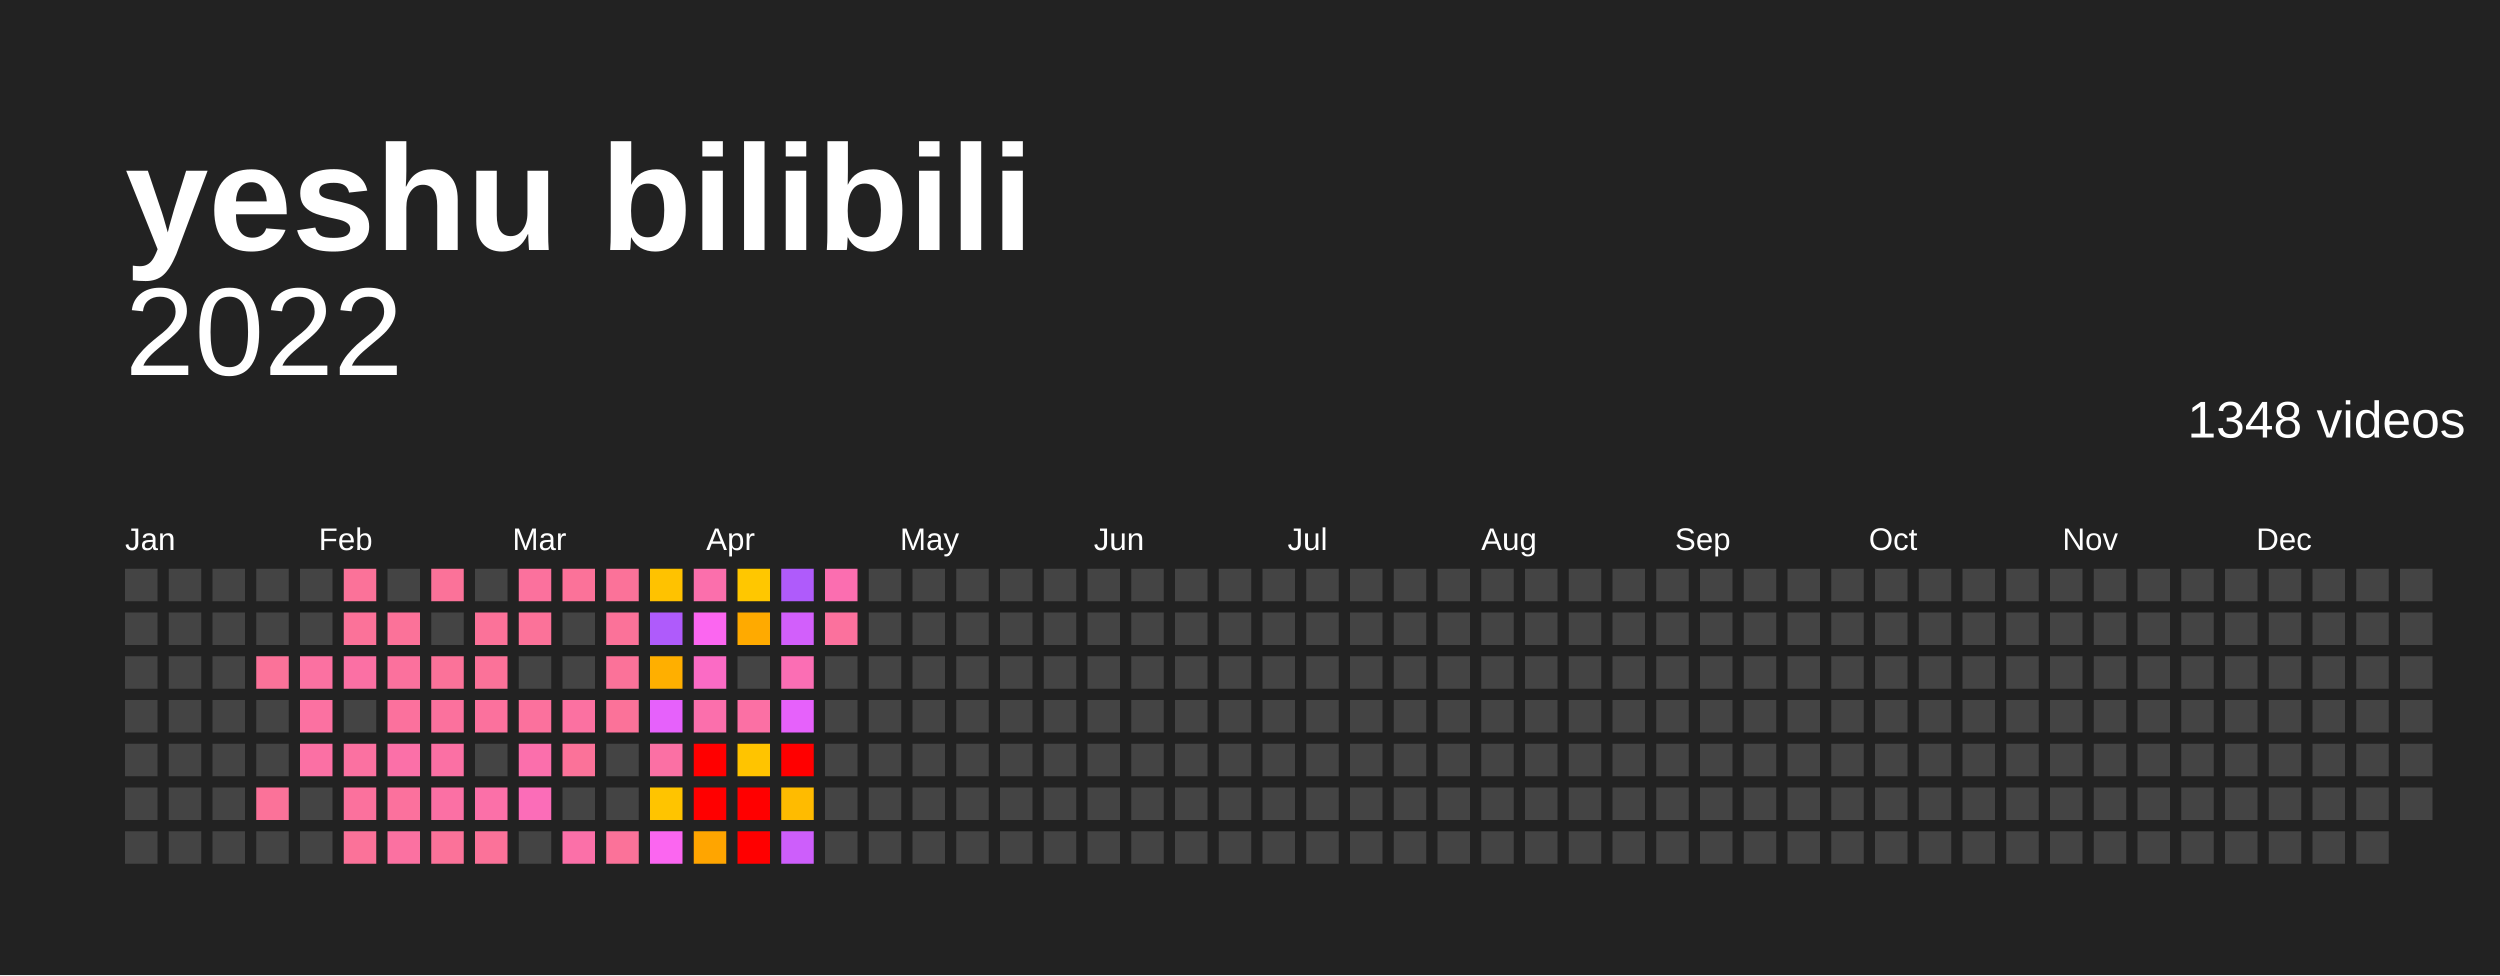
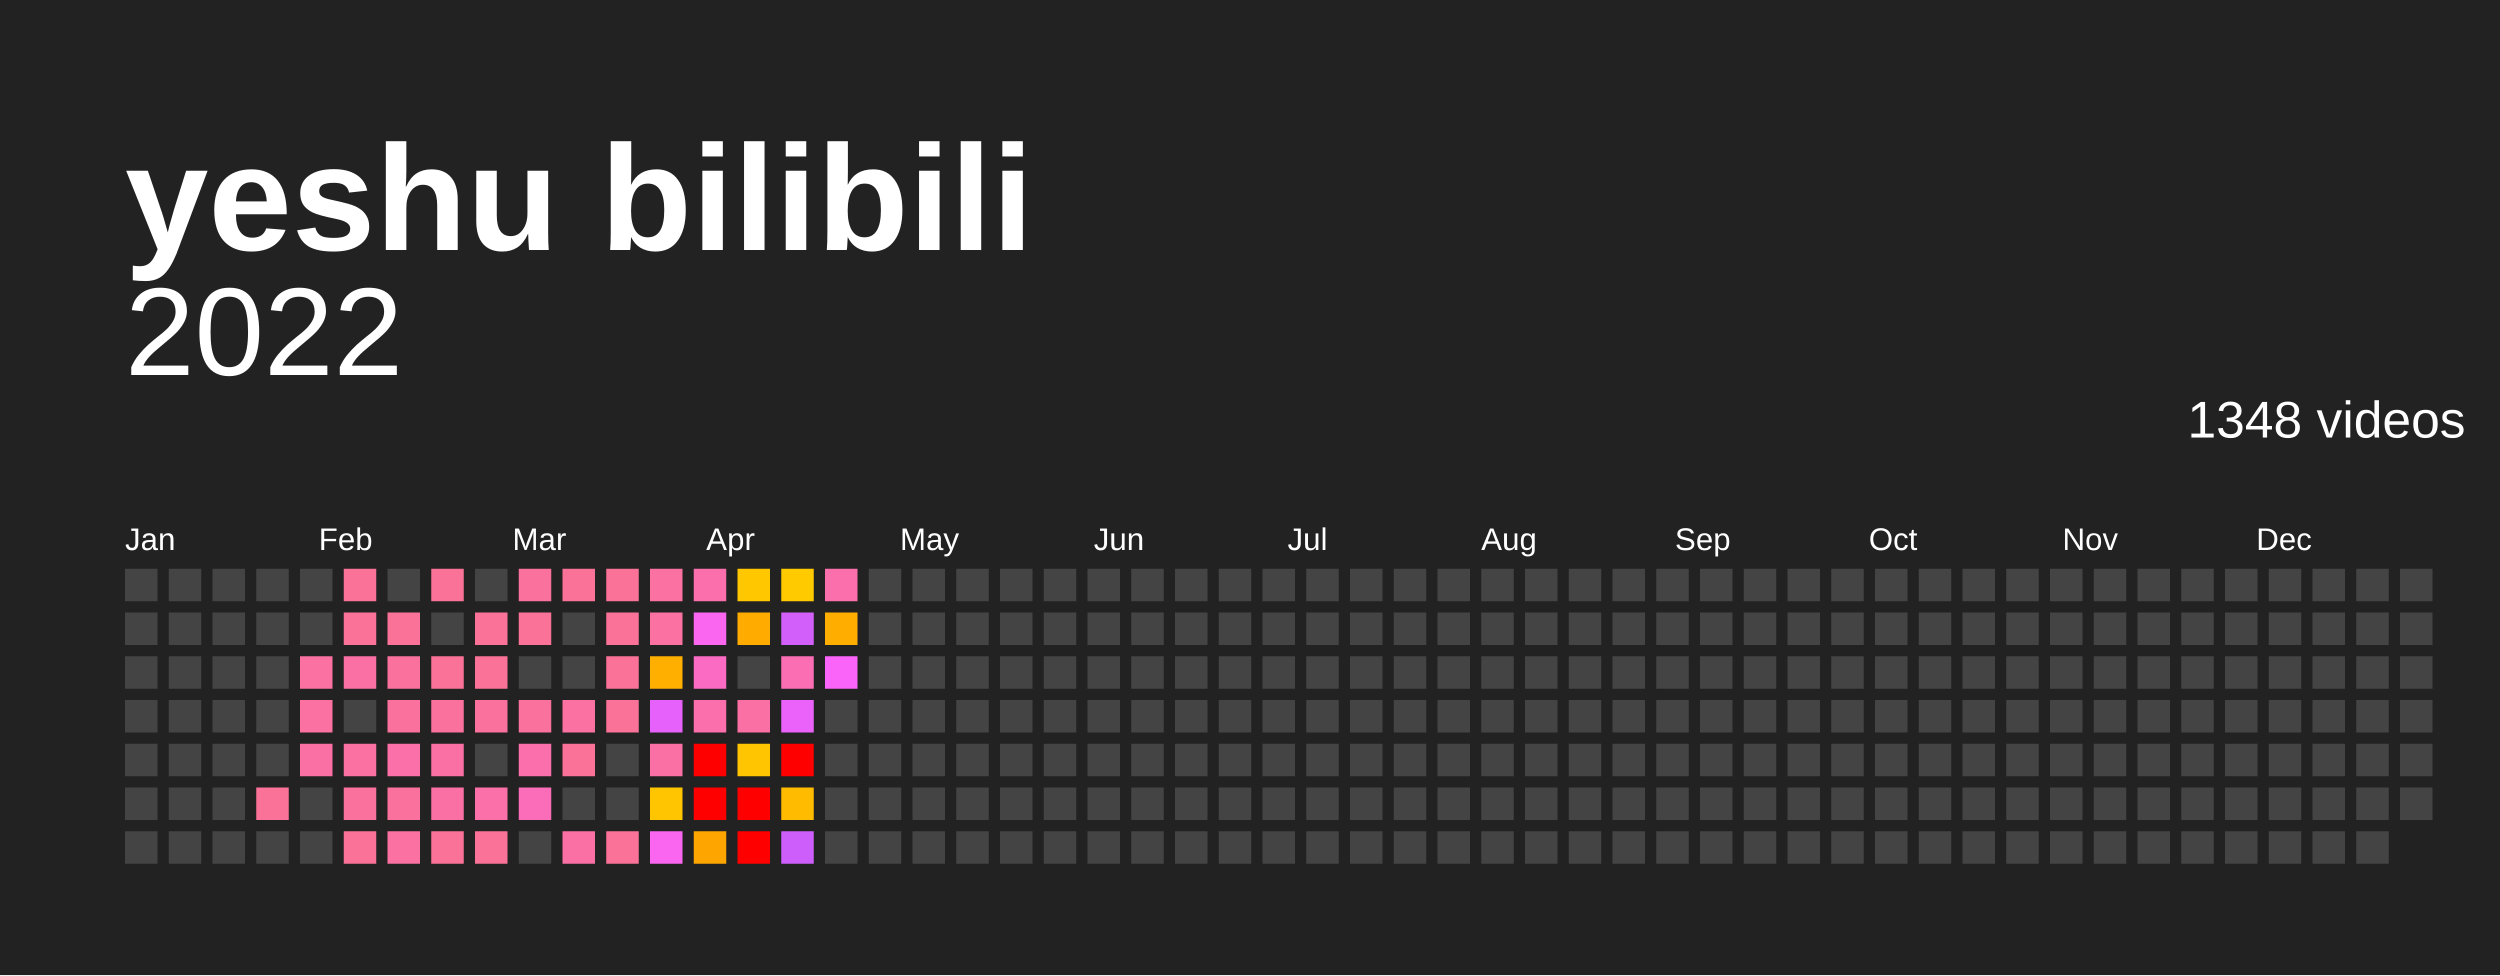
<svg xmlns="http://www.w3.org/2000/svg" baseProfile="full" height="78mm" version="1.1" viewBox="0,0,200,78" width="200mm">
  <defs />
  <rect fill="#222222" height="78" width="200" x="0" y="0" />
  <text fill="#FFFFFF" style="font-size:12px; font-family:Arial; font-weight:bold;" x="10" y="20">yeshu bilibili</text>
  <text alignment-baseline="hanging" fill="#FFFFFF" style="font-size:10.0px; font-family:Arial;" x="10" y="30">2022</text>
  <text alignment-baseline="hanging" fill="#FFFFFF" style="font-size:4.125px; font-family:Arial;" x="175" y="35">1348 videos</text>
  <text fill="#FFFFFF" style="font-size:2.5px; font-family:Arial" x="10.0" y="44">Jan</text>
  <text fill="#FFFFFF" style="font-size:2.5px; font-family:Arial" x="25.5" y="44">Feb</text>
  <text fill="#FFFFFF" style="font-size:2.5px; font-family:Arial" x="41.0" y="44">Mar</text>
  <text fill="#FFFFFF" style="font-size:2.5px; font-family:Arial" x="56.5" y="44">Apr</text>
  <text fill="#FFFFFF" style="font-size:2.5px; font-family:Arial" x="72.0" y="44">May</text>
  <text fill="#FFFFFF" style="font-size:2.5px; font-family:Arial" x="87.5" y="44">Jun</text>
  <text fill="#FFFFFF" style="font-size:2.5px; font-family:Arial" x="103.0" y="44">Jul</text>
  <text fill="#FFFFFF" style="font-size:2.5px; font-family:Arial" x="118.5" y="44">Aug</text>
  <text fill="#FFFFFF" style="font-size:2.5px; font-family:Arial" x="134.0" y="44">Sep</text>
  <text fill="#FFFFFF" style="font-size:2.5px; font-family:Arial" x="149.5" y="44">Oct</text>
  <text fill="#FFFFFF" style="font-size:2.5px; font-family:Arial" x="165.0" y="44">Nov</text>
  <text fill="#FFFFFF" style="font-size:2.5px; font-family:Arial" x="180.5" y="44">Dec</text>
  <rect fill="#444444" height="2.6" width="2.6" x="10.0" y="45.5" />
  <rect fill="#444444" height="2.6" width="2.6" x="10.0" y="49.0" />
  <rect fill="#444444" height="2.6" width="2.6" x="10.0" y="52.5" />
  <rect fill="#444444" height="2.6" width="2.6" x="10.0" y="56.0" />
  <rect fill="#444444" height="2.6" width="2.6" x="10.0" y="59.5" />
  <rect fill="#444444" height="2.6" width="2.6" x="10.0" y="63.0" />
  <rect fill="#444444" height="2.6" width="2.6" x="10.0" y="66.5" />
  <rect fill="#444444" height="2.6" width="2.6" x="13.5" y="45.5" />
  <rect fill="#444444" height="2.6" width="2.6" x="13.5" y="49.0" />
  <rect fill="#444444" height="2.6" width="2.6" x="13.5" y="52.5" />
  <rect fill="#444444" height="2.6" width="2.6" x="13.5" y="56.0" />
  <rect fill="#444444" height="2.6" width="2.6" x="13.5" y="59.5" />
  <rect fill="#444444" height="2.6" width="2.6" x="13.5" y="63.0" />
  <rect fill="#444444" height="2.6" width="2.6" x="13.5" y="66.5" />
  <rect fill="#444444" height="2.6" width="2.6" x="17.0" y="45.5" />
  <rect fill="#444444" height="2.6" width="2.6" x="17.0" y="49.0" />
  <rect fill="#444444" height="2.6" width="2.6" x="17.0" y="52.5" />
  <rect fill="#444444" height="2.6" width="2.6" x="17.0" y="56.0" />
  <rect fill="#444444" height="2.6" width="2.6" x="17.0" y="59.5" />
  <rect fill="#444444" height="2.6" width="2.6" x="17.0" y="63.0" />
  <rect fill="#444444" height="2.6" width="2.6" x="17.0" y="66.5" />
  <rect fill="#444444" height="2.6" width="2.6" x="20.5" y="45.5" />
  <rect fill="#444444" height="2.6" width="2.6" x="20.5" y="49.0" />
-   <rect fill="#fb7299" height="2.6" width="2.6" x="20.5" y="52.5" />
+   <rect fill="#444444" height="2.6" width="2.6" x="20.5" y="52.5" />
  <rect fill="#444444" height="2.6" width="2.6" x="20.5" y="56.0" />
  <rect fill="#444444" height="2.6" width="2.6" x="20.5" y="59.5" />
  <rect fill="#fb7299" height="2.6" width="2.6" x="20.5" y="63.0" />
  <rect fill="#444444" height="2.6" width="2.6" x="20.5" y="66.5" />
  <rect fill="#444444" height="2.6" width="2.6" x="24.0" y="45.5" />
  <rect fill="#444444" height="2.6" width="2.6" x="24.0" y="49.0" />
  <rect fill="#fb71a1" height="2.6" width="2.6" x="24.0" y="52.5" />
  <rect fill="#fb71a1" height="2.6" width="2.6" x="24.0" y="56.0" />
  <rect fill="#fb70a4" height="2.6" width="2.6" x="24.0" y="59.5" />
  <rect fill="#444444" height="2.6" width="2.6" x="24.0" y="63.0" />
  <rect fill="#444444" height="2.6" width="2.6" x="24.0" y="66.5" />
  <rect fill="#fb7299" height="2.6" width="2.6" x="27.5" y="45.5" />
  <rect fill="#fb7299" height="2.6" width="2.6" x="27.5" y="49.0" />
  <rect fill="#fb70a4" height="2.6" width="2.6" x="27.5" y="52.5" />
  <rect fill="#444444" height="2.6" width="2.6" x="27.5" y="56.0" />
  <rect fill="#fb71a1" height="2.6" width="2.6" x="27.5" y="59.5" />
  <rect fill="#fb719d" height="2.6" width="2.6" x="27.5" y="63.0" />
  <rect fill="#fb7299" height="2.6" width="2.6" x="27.5" y="66.5" />
  <rect fill="#444444" height="2.6" width="2.6" x="31.0" y="45.5" />
  <rect fill="#fb7299" height="2.6" width="2.6" x="31.0" y="49.0" />
  <rect fill="#fb719d" height="2.6" width="2.6" x="31.0" y="52.5" />
  <rect fill="#fb719d" height="2.6" width="2.6" x="31.0" y="56.0" />
  <rect fill="#fb70a8" height="2.6" width="2.6" x="31.0" y="59.5" />
  <rect fill="#fb719d" height="2.6" width="2.6" x="31.0" y="63.0" />
  <rect fill="#fb71a1" height="2.6" width="2.6" x="31.0" y="66.5" />
  <rect fill="#fb7299" height="2.6" width="2.6" x="34.5" y="45.5" />
  <rect fill="#444444" height="2.6" width="2.6" x="34.5" y="49.0" />
  <rect fill="#fb7299" height="2.6" width="2.6" x="34.5" y="52.5" />
  <rect fill="#fb719d" height="2.6" width="2.6" x="34.5" y="56.0" />
  <rect fill="#fb70a4" height="2.6" width="2.6" x="34.5" y="59.5" />
  <rect fill="#fb70a4" height="2.6" width="2.6" x="34.5" y="63.0" />
  <rect fill="#fb7299" height="2.6" width="2.6" x="34.5" y="66.5" />
  <rect fill="#444444" height="2.6" width="2.6" x="38.0" y="45.5" />
  <rect fill="#fb7299" height="2.6" width="2.6" x="38.0" y="49.0" />
  <rect fill="#fb7299" height="2.6" width="2.6" x="38.0" y="52.5" />
  <rect fill="#fb719d" height="2.6" width="2.6" x="38.0" y="56.0" />
  <rect fill="#444444" height="2.6" width="2.6" x="38.0" y="59.5" />
  <rect fill="#fb70a8" height="2.6" width="2.6" x="38.0" y="63.0" />
  <rect fill="#fb7299" height="2.6" width="2.6" x="38.0" y="66.5" />
  <rect fill="#fb719d" height="2.6" width="2.6" x="41.5" y="45.5" />
  <rect fill="#fb7299" height="2.6" width="2.6" x="41.5" y="49.0" />
  <rect fill="#444444" height="2.6" width="2.6" x="41.5" y="52.5" />
  <rect fill="#fb719d" height="2.6" width="2.6" x="41.5" y="56.0" />
  <rect fill="#fb6fac" height="2.6" width="2.6" x="41.5" y="59.5" />
  <rect fill="#fb6db8" height="2.6" width="2.6" x="41.5" y="63.0" />
  <rect fill="#444444" height="2.6" width="2.6" x="41.5" y="66.5" />
  <rect fill="#fb7299" height="2.6" width="2.6" x="45.0" y="45.5" />
  <rect fill="#444444" height="2.6" width="2.6" x="45.0" y="49.0" />
  <rect fill="#444444" height="2.6" width="2.6" x="45.0" y="52.5" />
  <rect fill="#fb71a1" height="2.6" width="2.6" x="45.0" y="56.0" />
  <rect fill="#fb7299" height="2.6" width="2.6" x="45.0" y="59.5" />
  <rect fill="#444444" height="2.6" width="2.6" x="45.0" y="63.0" />
-   <rect fill="#fb70a8" height="2.6" width="2.6" x="45.0" y="66.5" />
+   <rect fill="#fb70a4" height="2.6" width="2.6" x="45.0" y="66.5" />
  <rect fill="#fb7299" height="2.6" width="2.6" x="48.5" y="45.5" />
  <rect fill="#fb7299" height="2.6" width="2.6" x="48.5" y="49.0" />
  <rect fill="#fb7299" height="2.6" width="2.6" x="48.5" y="52.5" />
  <rect fill="#fb7299" height="2.6" width="2.6" x="48.5" y="56.0" />
  <rect fill="#444444" height="2.6" width="2.6" x="48.5" y="59.5" />
  <rect fill="#444444" height="2.6" width="2.6" x="48.5" y="63.0" />
  <rect fill="#fb7299" height="2.6" width="2.6" x="48.5" y="66.5" />
-   <rect fill="#ffc200" height="2.6" width="2.6" x="52.0" y="45.5" />
-   <rect fill="#af5bfb" height="2.6" width="2.6" x="52.0" y="49.0" />
+   <rect fill="#fb71a1" height="2.6" width="2.6" x="52.0" y="45.5" />
+   <rect fill="#fb71a1" height="2.6" width="2.6" x="52.0" y="49.0" />
  <rect fill="#ffaf00" height="2.6" width="2.6" x="52.0" y="52.5" />
  <rect fill="#e661fb" height="2.6" width="2.6" x="52.0" y="56.0" />
  <rect fill="#fb70a4" height="2.6" width="2.6" x="52.0" y="59.5" />
-   <rect fill="#ffc400" height="2.6" width="2.6" x="52.0" y="63.0" />
+   <rect fill="#ffc500" height="2.6" width="2.6" x="52.0" y="63.0" />
  <rect fill="#fb66f0" height="2.6" width="2.6" x="52.0" y="66.5" />
  <rect fill="#fb6fac" height="2.6" width="2.6" x="55.5" y="45.5" />
  <rect fill="#fb66f0" height="2.6" width="2.6" x="55.5" y="49.0" />
-   <rect fill="#fb6bc5" height="2.6" width="2.6" x="55.5" y="52.5" />
+   <rect fill="#fb6bc4" height="2.6" width="2.6" x="55.5" y="52.5" />
  <rect fill="#fb6fac" height="2.6" width="2.6" x="55.5" y="56.0" />
  <rect fill="red" height="2.6" width="2.6" x="55.5" y="59.5" />
  <rect fill="red" height="2.6" width="2.6" x="55.5" y="63.0" />
  <rect fill="#ffa500" height="2.6" width="2.6" x="55.5" y="66.5" />
  <rect fill="#ffc700" height="2.6" width="2.6" x="59.0" y="45.5" />
-   <rect fill="#ffaa00" height="2.6" width="2.6" x="59.0" y="49.0" />
+   <rect fill="#ffab00" height="2.6" width="2.6" x="59.0" y="49.0" />
  <rect fill="#444444" height="2.6" width="2.6" x="59.0" y="52.5" />
  <rect fill="#fb70a4" height="2.6" width="2.6" x="59.0" y="56.0" />
-   <rect fill="#ffc400" height="2.6" width="2.6" x="59.0" y="59.5" />
+   <rect fill="#ffc500" height="2.6" width="2.6" x="59.0" y="59.5" />
  <rect fill="red" height="2.6" width="2.6" x="59.0" y="63.0" />
  <rect fill="red" height="2.6" width="2.6" x="59.0" y="66.5" />
-   <rect fill="#af5bfb" height="2.6" width="2.6" x="62.5" y="45.5" />
-   <rect fill="#d25ffb" height="2.6" width="2.6" x="62.5" y="49.0" />
+   <rect fill="#ffca00" height="2.6" width="2.6" x="62.5" y="45.5" />
+   <rect fill="#d35ffb" height="2.6" width="2.6" x="62.5" y="49.0" />
  <rect fill="#fb6eb4" height="2.6" width="2.6" x="62.5" y="52.5" />
-   <rect fill="#e661fb" height="2.6" width="2.6" x="62.5" y="56.0" />
+   <rect fill="#eb62fb" height="2.6" width="2.6" x="62.5" y="56.0" />
  <rect fill="red" height="2.6" width="2.6" x="62.5" y="59.5" />
  <rect fill="#ffbb00" height="2.6" width="2.6" x="62.5" y="63.0" />
-   <rect fill="#cd5efb" height="2.6" width="2.6" x="62.5" y="66.5" />
-   <rect fill="#fb6eb0" height="2.6" width="2.6" x="66.0" y="45.5" />
-   <rect fill="#fb719d" height="2.6" width="2.6" x="66.0" y="49.0" />
-   <rect fill="#444444" height="2.6" width="2.6" x="66.0" y="52.5" />
+   <rect fill="#ce5efb" height="2.6" width="2.6" x="62.5" y="66.5" />
+   <rect fill="#fb6fac" height="2.6" width="2.6" x="66.0" y="45.5" />
+   <rect fill="#ffae00" height="2.6" width="2.6" x="66.0" y="49.0" />
+   <rect fill="#fb64f9" height="2.6" width="2.6" x="66.0" y="52.5" />
  <rect fill="#444444" height="2.6" width="2.6" x="66.0" y="56.0" />
  <rect fill="#444444" height="2.6" width="2.6" x="66.0" y="59.5" />
  <rect fill="#444444" height="2.6" width="2.6" x="66.0" y="63.0" />
  <rect fill="#444444" height="2.6" width="2.6" x="66.0" y="66.5" />
  <rect fill="#444444" height="2.6" width="2.6" x="69.5" y="45.5" />
  <rect fill="#444444" height="2.6" width="2.6" x="69.5" y="49.0" />
  <rect fill="#444444" height="2.6" width="2.6" x="69.5" y="52.5" />
  <rect fill="#444444" height="2.6" width="2.6" x="69.5" y="56.0" />
  <rect fill="#444444" height="2.6" width="2.6" x="69.5" y="59.5" />
  <rect fill="#444444" height="2.6" width="2.6" x="69.5" y="63.0" />
  <rect fill="#444444" height="2.6" width="2.6" x="69.5" y="66.5" />
  <rect fill="#444444" height="2.6" width="2.6" x="73.0" y="45.5" />
  <rect fill="#444444" height="2.6" width="2.6" x="73.0" y="49.0" />
  <rect fill="#444444" height="2.6" width="2.6" x="73.0" y="52.5" />
  <rect fill="#444444" height="2.6" width="2.6" x="73.0" y="56.0" />
  <rect fill="#444444" height="2.6" width="2.6" x="73.0" y="59.5" />
  <rect fill="#444444" height="2.6" width="2.6" x="73.0" y="63.0" />
  <rect fill="#444444" height="2.6" width="2.6" x="73.0" y="66.5" />
  <rect fill="#444444" height="2.6" width="2.6" x="76.5" y="45.5" />
  <rect fill="#444444" height="2.6" width="2.6" x="76.5" y="49.0" />
  <rect fill="#444444" height="2.6" width="2.6" x="76.5" y="52.5" />
  <rect fill="#444444" height="2.6" width="2.6" x="76.5" y="56.0" />
  <rect fill="#444444" height="2.6" width="2.6" x="76.5" y="59.5" />
  <rect fill="#444444" height="2.6" width="2.6" x="76.5" y="63.0" />
  <rect fill="#444444" height="2.6" width="2.6" x="76.5" y="66.5" />
  <rect fill="#444444" height="2.6" width="2.6" x="80.0" y="45.5" />
  <rect fill="#444444" height="2.6" width="2.6" x="80.0" y="49.0" />
  <rect fill="#444444" height="2.6" width="2.6" x="80.0" y="52.5" />
  <rect fill="#444444" height="2.6" width="2.6" x="80.0" y="56.0" />
  <rect fill="#444444" height="2.6" width="2.6" x="80.0" y="59.5" />
  <rect fill="#444444" height="2.6" width="2.6" x="80.0" y="63.0" />
  <rect fill="#444444" height="2.6" width="2.6" x="80.0" y="66.5" />
  <rect fill="#444444" height="2.6" width="2.6" x="83.5" y="45.5" />
  <rect fill="#444444" height="2.6" width="2.6" x="83.5" y="49.0" />
  <rect fill="#444444" height="2.6" width="2.6" x="83.5" y="52.5" />
  <rect fill="#444444" height="2.6" width="2.6" x="83.5" y="56.0" />
  <rect fill="#444444" height="2.6" width="2.6" x="83.5" y="59.5" />
  <rect fill="#444444" height="2.6" width="2.6" x="83.5" y="63.0" />
  <rect fill="#444444" height="2.6" width="2.6" x="83.5" y="66.5" />
  <rect fill="#444444" height="2.6" width="2.6" x="87.0" y="45.5" />
  <rect fill="#444444" height="2.6" width="2.6" x="87.0" y="49.0" />
  <rect fill="#444444" height="2.6" width="2.6" x="87.0" y="52.5" />
  <rect fill="#444444" height="2.6" width="2.6" x="87.0" y="56.0" />
  <rect fill="#444444" height="2.6" width="2.6" x="87.0" y="59.5" />
  <rect fill="#444444" height="2.6" width="2.6" x="87.0" y="63.0" />
  <rect fill="#444444" height="2.6" width="2.6" x="87.0" y="66.5" />
  <rect fill="#444444" height="2.6" width="2.6" x="90.5" y="45.5" />
  <rect fill="#444444" height="2.6" width="2.6" x="90.5" y="49.0" />
  <rect fill="#444444" height="2.6" width="2.6" x="90.5" y="52.5" />
  <rect fill="#444444" height="2.6" width="2.6" x="90.5" y="56.0" />
  <rect fill="#444444" height="2.6" width="2.6" x="90.5" y="59.5" />
  <rect fill="#444444" height="2.6" width="2.6" x="90.5" y="63.0" />
  <rect fill="#444444" height="2.6" width="2.6" x="90.5" y="66.5" />
  <rect fill="#444444" height="2.6" width="2.6" x="94.0" y="45.5" />
  <rect fill="#444444" height="2.6" width="2.6" x="94.0" y="49.0" />
  <rect fill="#444444" height="2.6" width="2.6" x="94.0" y="52.5" />
  <rect fill="#444444" height="2.6" width="2.6" x="94.0" y="56.0" />
  <rect fill="#444444" height="2.6" width="2.6" x="94.0" y="59.5" />
  <rect fill="#444444" height="2.6" width="2.6" x="94.0" y="63.0" />
  <rect fill="#444444" height="2.6" width="2.6" x="94.0" y="66.5" />
  <rect fill="#444444" height="2.6" width="2.6" x="97.5" y="45.5" />
  <rect fill="#444444" height="2.6" width="2.6" x="97.5" y="49.0" />
  <rect fill="#444444" height="2.6" width="2.6" x="97.5" y="52.5" />
  <rect fill="#444444" height="2.6" width="2.6" x="97.5" y="56.0" />
  <rect fill="#444444" height="2.6" width="2.6" x="97.5" y="59.5" />
  <rect fill="#444444" height="2.6" width="2.6" x="97.5" y="63.0" />
  <rect fill="#444444" height="2.6" width="2.6" x="97.5" y="66.5" />
  <rect fill="#444444" height="2.6" width="2.6" x="101.0" y="45.5" />
  <rect fill="#444444" height="2.6" width="2.6" x="101.0" y="49.0" />
  <rect fill="#444444" height="2.6" width="2.6" x="101.0" y="52.5" />
  <rect fill="#444444" height="2.6" width="2.6" x="101.0" y="56.0" />
  <rect fill="#444444" height="2.6" width="2.6" x="101.0" y="59.5" />
  <rect fill="#444444" height="2.6" width="2.6" x="101.0" y="63.0" />
  <rect fill="#444444" height="2.6" width="2.6" x="101.0" y="66.5" />
  <rect fill="#444444" height="2.6" width="2.6" x="104.5" y="45.5" />
  <rect fill="#444444" height="2.6" width="2.6" x="104.5" y="49.0" />
  <rect fill="#444444" height="2.6" width="2.6" x="104.5" y="52.5" />
  <rect fill="#444444" height="2.6" width="2.6" x="104.5" y="56.0" />
  <rect fill="#444444" height="2.6" width="2.6" x="104.5" y="59.5" />
  <rect fill="#444444" height="2.6" width="2.6" x="104.5" y="63.0" />
  <rect fill="#444444" height="2.6" width="2.6" x="104.5" y="66.5" />
  <rect fill="#444444" height="2.6" width="2.6" x="108.0" y="45.5" />
  <rect fill="#444444" height="2.6" width="2.6" x="108.0" y="49.0" />
  <rect fill="#444444" height="2.6" width="2.6" x="108.0" y="52.5" />
  <rect fill="#444444" height="2.6" width="2.6" x="108.0" y="56.0" />
  <rect fill="#444444" height="2.6" width="2.6" x="108.0" y="59.5" />
  <rect fill="#444444" height="2.6" width="2.6" x="108.0" y="63.0" />
  <rect fill="#444444" height="2.6" width="2.6" x="108.0" y="66.5" />
  <rect fill="#444444" height="2.6" width="2.6" x="111.5" y="45.5" />
  <rect fill="#444444" height="2.6" width="2.6" x="111.5" y="49.0" />
  <rect fill="#444444" height="2.6" width="2.6" x="111.5" y="52.5" />
  <rect fill="#444444" height="2.6" width="2.6" x="111.5" y="56.0" />
  <rect fill="#444444" height="2.6" width="2.6" x="111.5" y="59.5" />
  <rect fill="#444444" height="2.6" width="2.6" x="111.5" y="63.0" />
  <rect fill="#444444" height="2.6" width="2.6" x="111.5" y="66.5" />
  <rect fill="#444444" height="2.6" width="2.6" x="115.0" y="45.5" />
  <rect fill="#444444" height="2.6" width="2.6" x="115.0" y="49.0" />
  <rect fill="#444444" height="2.6" width="2.6" x="115.0" y="52.5" />
  <rect fill="#444444" height="2.6" width="2.6" x="115.0" y="56.0" />
  <rect fill="#444444" height="2.6" width="2.6" x="115.0" y="59.5" />
  <rect fill="#444444" height="2.6" width="2.6" x="115.0" y="63.0" />
  <rect fill="#444444" height="2.6" width="2.6" x="115.0" y="66.5" />
  <rect fill="#444444" height="2.6" width="2.6" x="118.5" y="45.5" />
  <rect fill="#444444" height="2.6" width="2.6" x="118.5" y="49.0" />
  <rect fill="#444444" height="2.6" width="2.6" x="118.5" y="52.5" />
  <rect fill="#444444" height="2.6" width="2.6" x="118.5" y="56.0" />
  <rect fill="#444444" height="2.6" width="2.6" x="118.5" y="59.5" />
  <rect fill="#444444" height="2.6" width="2.6" x="118.5" y="63.0" />
  <rect fill="#444444" height="2.6" width="2.6" x="118.5" y="66.5" />
  <rect fill="#444444" height="2.6" width="2.6" x="122.0" y="45.5" />
  <rect fill="#444444" height="2.6" width="2.6" x="122.0" y="49.0" />
  <rect fill="#444444" height="2.6" width="2.6" x="122.0" y="52.5" />
  <rect fill="#444444" height="2.6" width="2.6" x="122.0" y="56.0" />
  <rect fill="#444444" height="2.6" width="2.6" x="122.0" y="59.5" />
  <rect fill="#444444" height="2.6" width="2.6" x="122.0" y="63.0" />
  <rect fill="#444444" height="2.6" width="2.6" x="122.0" y="66.5" />
  <rect fill="#444444" height="2.6" width="2.6" x="125.5" y="45.5" />
  <rect fill="#444444" height="2.6" width="2.6" x="125.5" y="49.0" />
  <rect fill="#444444" height="2.6" width="2.6" x="125.5" y="52.5" />
  <rect fill="#444444" height="2.6" width="2.6" x="125.5" y="56.0" />
  <rect fill="#444444" height="2.6" width="2.6" x="125.5" y="59.5" />
  <rect fill="#444444" height="2.6" width="2.6" x="125.5" y="63.0" />
  <rect fill="#444444" height="2.6" width="2.6" x="125.5" y="66.5" />
  <rect fill="#444444" height="2.6" width="2.6" x="129.0" y="45.5" />
  <rect fill="#444444" height="2.6" width="2.6" x="129.0" y="49.0" />
  <rect fill="#444444" height="2.6" width="2.6" x="129.0" y="52.5" />
  <rect fill="#444444" height="2.6" width="2.6" x="129.0" y="56.0" />
  <rect fill="#444444" height="2.6" width="2.6" x="129.0" y="59.5" />
  <rect fill="#444444" height="2.6" width="2.6" x="129.0" y="63.0" />
  <rect fill="#444444" height="2.6" width="2.6" x="129.0" y="66.5" />
  <rect fill="#444444" height="2.6" width="2.6" x="132.5" y="45.5" />
  <rect fill="#444444" height="2.6" width="2.6" x="132.5" y="49.0" />
  <rect fill="#444444" height="2.6" width="2.6" x="132.5" y="52.5" />
  <rect fill="#444444" height="2.6" width="2.6" x="132.5" y="56.0" />
  <rect fill="#444444" height="2.6" width="2.6" x="132.5" y="59.5" />
  <rect fill="#444444" height="2.6" width="2.6" x="132.5" y="63.0" />
  <rect fill="#444444" height="2.6" width="2.6" x="132.5" y="66.5" />
  <rect fill="#444444" height="2.6" width="2.6" x="136.0" y="45.5" />
  <rect fill="#444444" height="2.6" width="2.6" x="136.0" y="49.0" />
  <rect fill="#444444" height="2.6" width="2.6" x="136.0" y="52.5" />
  <rect fill="#444444" height="2.6" width="2.6" x="136.0" y="56.0" />
  <rect fill="#444444" height="2.6" width="2.6" x="136.0" y="59.5" />
  <rect fill="#444444" height="2.6" width="2.6" x="136.0" y="63.0" />
  <rect fill="#444444" height="2.6" width="2.6" x="136.0" y="66.5" />
  <rect fill="#444444" height="2.6" width="2.6" x="139.5" y="45.5" />
  <rect fill="#444444" height="2.6" width="2.6" x="139.5" y="49.0" />
  <rect fill="#444444" height="2.6" width="2.6" x="139.5" y="52.5" />
  <rect fill="#444444" height="2.6" width="2.6" x="139.5" y="56.0" />
  <rect fill="#444444" height="2.6" width="2.6" x="139.5" y="59.5" />
  <rect fill="#444444" height="2.6" width="2.6" x="139.5" y="63.0" />
  <rect fill="#444444" height="2.6" width="2.6" x="139.5" y="66.5" />
  <rect fill="#444444" height="2.6" width="2.6" x="143.0" y="45.5" />
  <rect fill="#444444" height="2.6" width="2.6" x="143.0" y="49.0" />
  <rect fill="#444444" height="2.6" width="2.6" x="143.0" y="52.5" />
  <rect fill="#444444" height="2.6" width="2.6" x="143.0" y="56.0" />
  <rect fill="#444444" height="2.6" width="2.6" x="143.0" y="59.5" />
  <rect fill="#444444" height="2.6" width="2.6" x="143.0" y="63.0" />
  <rect fill="#444444" height="2.6" width="2.6" x="143.0" y="66.5" />
  <rect fill="#444444" height="2.6" width="2.6" x="146.5" y="45.5" />
  <rect fill="#444444" height="2.6" width="2.6" x="146.5" y="49.0" />
  <rect fill="#444444" height="2.6" width="2.6" x="146.5" y="52.5" />
  <rect fill="#444444" height="2.6" width="2.6" x="146.5" y="56.0" />
  <rect fill="#444444" height="2.6" width="2.6" x="146.5" y="59.5" />
  <rect fill="#444444" height="2.6" width="2.6" x="146.5" y="63.0" />
  <rect fill="#444444" height="2.6" width="2.6" x="146.5" y="66.5" />
  <rect fill="#444444" height="2.6" width="2.6" x="150.0" y="45.5" />
  <rect fill="#444444" height="2.6" width="2.6" x="150.0" y="49.0" />
  <rect fill="#444444" height="2.6" width="2.6" x="150.0" y="52.5" />
  <rect fill="#444444" height="2.6" width="2.6" x="150.0" y="56.0" />
  <rect fill="#444444" height="2.6" width="2.6" x="150.0" y="59.5" />
  <rect fill="#444444" height="2.6" width="2.6" x="150.0" y="63.0" />
  <rect fill="#444444" height="2.6" width="2.6" x="150.0" y="66.5" />
  <rect fill="#444444" height="2.6" width="2.6" x="153.5" y="45.5" />
  <rect fill="#444444" height="2.6" width="2.6" x="153.5" y="49.0" />
  <rect fill="#444444" height="2.6" width="2.6" x="153.5" y="52.5" />
  <rect fill="#444444" height="2.6" width="2.6" x="153.5" y="56.0" />
  <rect fill="#444444" height="2.6" width="2.6" x="153.5" y="59.5" />
  <rect fill="#444444" height="2.6" width="2.6" x="153.5" y="63.0" />
  <rect fill="#444444" height="2.6" width="2.6" x="153.5" y="66.5" />
  <rect fill="#444444" height="2.6" width="2.6" x="157.0" y="45.5" />
  <rect fill="#444444" height="2.6" width="2.6" x="157.0" y="49.0" />
  <rect fill="#444444" height="2.6" width="2.6" x="157.0" y="52.5" />
  <rect fill="#444444" height="2.6" width="2.6" x="157.0" y="56.0" />
  <rect fill="#444444" height="2.6" width="2.6" x="157.0" y="59.5" />
  <rect fill="#444444" height="2.6" width="2.6" x="157.0" y="63.0" />
  <rect fill="#444444" height="2.6" width="2.6" x="157.0" y="66.5" />
  <rect fill="#444444" height="2.6" width="2.6" x="160.5" y="45.5" />
  <rect fill="#444444" height="2.6" width="2.6" x="160.5" y="49.0" />
  <rect fill="#444444" height="2.6" width="2.6" x="160.5" y="52.5" />
  <rect fill="#444444" height="2.6" width="2.6" x="160.5" y="56.0" />
  <rect fill="#444444" height="2.6" width="2.6" x="160.5" y="59.5" />
  <rect fill="#444444" height="2.6" width="2.6" x="160.5" y="63.0" />
  <rect fill="#444444" height="2.6" width="2.6" x="160.5" y="66.5" />
  <rect fill="#444444" height="2.6" width="2.6" x="164.0" y="45.5" />
  <rect fill="#444444" height="2.6" width="2.6" x="164.0" y="49.0" />
  <rect fill="#444444" height="2.6" width="2.6" x="164.0" y="52.5" />
  <rect fill="#444444" height="2.6" width="2.6" x="164.0" y="56.0" />
  <rect fill="#444444" height="2.6" width="2.6" x="164.0" y="59.5" />
  <rect fill="#444444" height="2.6" width="2.6" x="164.0" y="63.0" />
  <rect fill="#444444" height="2.6" width="2.6" x="164.0" y="66.5" />
  <rect fill="#444444" height="2.6" width="2.6" x="167.5" y="45.5" />
  <rect fill="#444444" height="2.6" width="2.6" x="167.5" y="49.0" />
  <rect fill="#444444" height="2.6" width="2.6" x="167.5" y="52.5" />
  <rect fill="#444444" height="2.6" width="2.6" x="167.5" y="56.0" />
  <rect fill="#444444" height="2.6" width="2.6" x="167.5" y="59.5" />
  <rect fill="#444444" height="2.6" width="2.6" x="167.5" y="63.0" />
  <rect fill="#444444" height="2.6" width="2.6" x="167.5" y="66.5" />
  <rect fill="#444444" height="2.6" width="2.6" x="171.0" y="45.5" />
  <rect fill="#444444" height="2.6" width="2.6" x="171.0" y="49.0" />
  <rect fill="#444444" height="2.6" width="2.6" x="171.0" y="52.5" />
  <rect fill="#444444" height="2.6" width="2.6" x="171.0" y="56.0" />
  <rect fill="#444444" height="2.6" width="2.6" x="171.0" y="59.5" />
  <rect fill="#444444" height="2.6" width="2.6" x="171.0" y="63.0" />
  <rect fill="#444444" height="2.6" width="2.6" x="171.0" y="66.5" />
  <rect fill="#444444" height="2.6" width="2.6" x="174.5" y="45.5" />
  <rect fill="#444444" height="2.6" width="2.6" x="174.5" y="49.0" />
  <rect fill="#444444" height="2.6" width="2.6" x="174.5" y="52.5" />
  <rect fill="#444444" height="2.6" width="2.6" x="174.5" y="56.0" />
  <rect fill="#444444" height="2.6" width="2.6" x="174.5" y="59.5" />
  <rect fill="#444444" height="2.6" width="2.6" x="174.5" y="63.0" />
  <rect fill="#444444" height="2.6" width="2.6" x="174.5" y="66.5" />
  <rect fill="#444444" height="2.6" width="2.6" x="178.0" y="45.5" />
  <rect fill="#444444" height="2.6" width="2.6" x="178.0" y="49.0" />
  <rect fill="#444444" height="2.6" width="2.6" x="178.0" y="52.5" />
  <rect fill="#444444" height="2.6" width="2.6" x="178.0" y="56.0" />
  <rect fill="#444444" height="2.6" width="2.6" x="178.0" y="59.5" />
  <rect fill="#444444" height="2.6" width="2.6" x="178.0" y="63.0" />
  <rect fill="#444444" height="2.6" width="2.6" x="178.0" y="66.5" />
  <rect fill="#444444" height="2.6" width="2.6" x="181.5" y="45.5" />
  <rect fill="#444444" height="2.6" width="2.6" x="181.5" y="49.0" />
  <rect fill="#444444" height="2.6" width="2.6" x="181.5" y="52.5" />
  <rect fill="#444444" height="2.6" width="2.6" x="181.5" y="56.0" />
  <rect fill="#444444" height="2.6" width="2.6" x="181.5" y="59.5" />
  <rect fill="#444444" height="2.6" width="2.6" x="181.5" y="63.0" />
  <rect fill="#444444" height="2.6" width="2.6" x="181.5" y="66.5" />
  <rect fill="#444444" height="2.6" width="2.6" x="185.0" y="45.5" />
  <rect fill="#444444" height="2.6" width="2.6" x="185.0" y="49.0" />
  <rect fill="#444444" height="2.6" width="2.6" x="185.0" y="52.5" />
  <rect fill="#444444" height="2.6" width="2.6" x="185.0" y="56.0" />
  <rect fill="#444444" height="2.6" width="2.6" x="185.0" y="59.5" />
  <rect fill="#444444" height="2.6" width="2.6" x="185.0" y="63.0" />
  <rect fill="#444444" height="2.6" width="2.6" x="185.0" y="66.5" />
  <rect fill="#444444" height="2.6" width="2.6" x="188.5" y="45.5" />
  <rect fill="#444444" height="2.6" width="2.6" x="188.5" y="49.0" />
  <rect fill="#444444" height="2.6" width="2.6" x="188.5" y="52.5" />
  <rect fill="#444444" height="2.6" width="2.6" x="188.5" y="56.0" />
  <rect fill="#444444" height="2.6" width="2.6" x="188.5" y="59.5" />
  <rect fill="#444444" height="2.6" width="2.6" x="188.5" y="63.0" />
  <rect fill="#444444" height="2.6" width="2.6" x="188.5" y="66.5" />
  <rect fill="#444444" height="2.6" width="2.6" x="192.0" y="45.5" />
  <rect fill="#444444" height="2.6" width="2.6" x="192.0" y="49.0" />
  <rect fill="#444444" height="2.6" width="2.6" x="192.0" y="52.5" />
  <rect fill="#444444" height="2.6" width="2.6" x="192.0" y="56.0" />
  <rect fill="#444444" height="2.6" width="2.6" x="192.0" y="59.5" />
  <rect fill="#444444" height="2.6" width="2.6" x="192.0" y="63.0" />
</svg>
